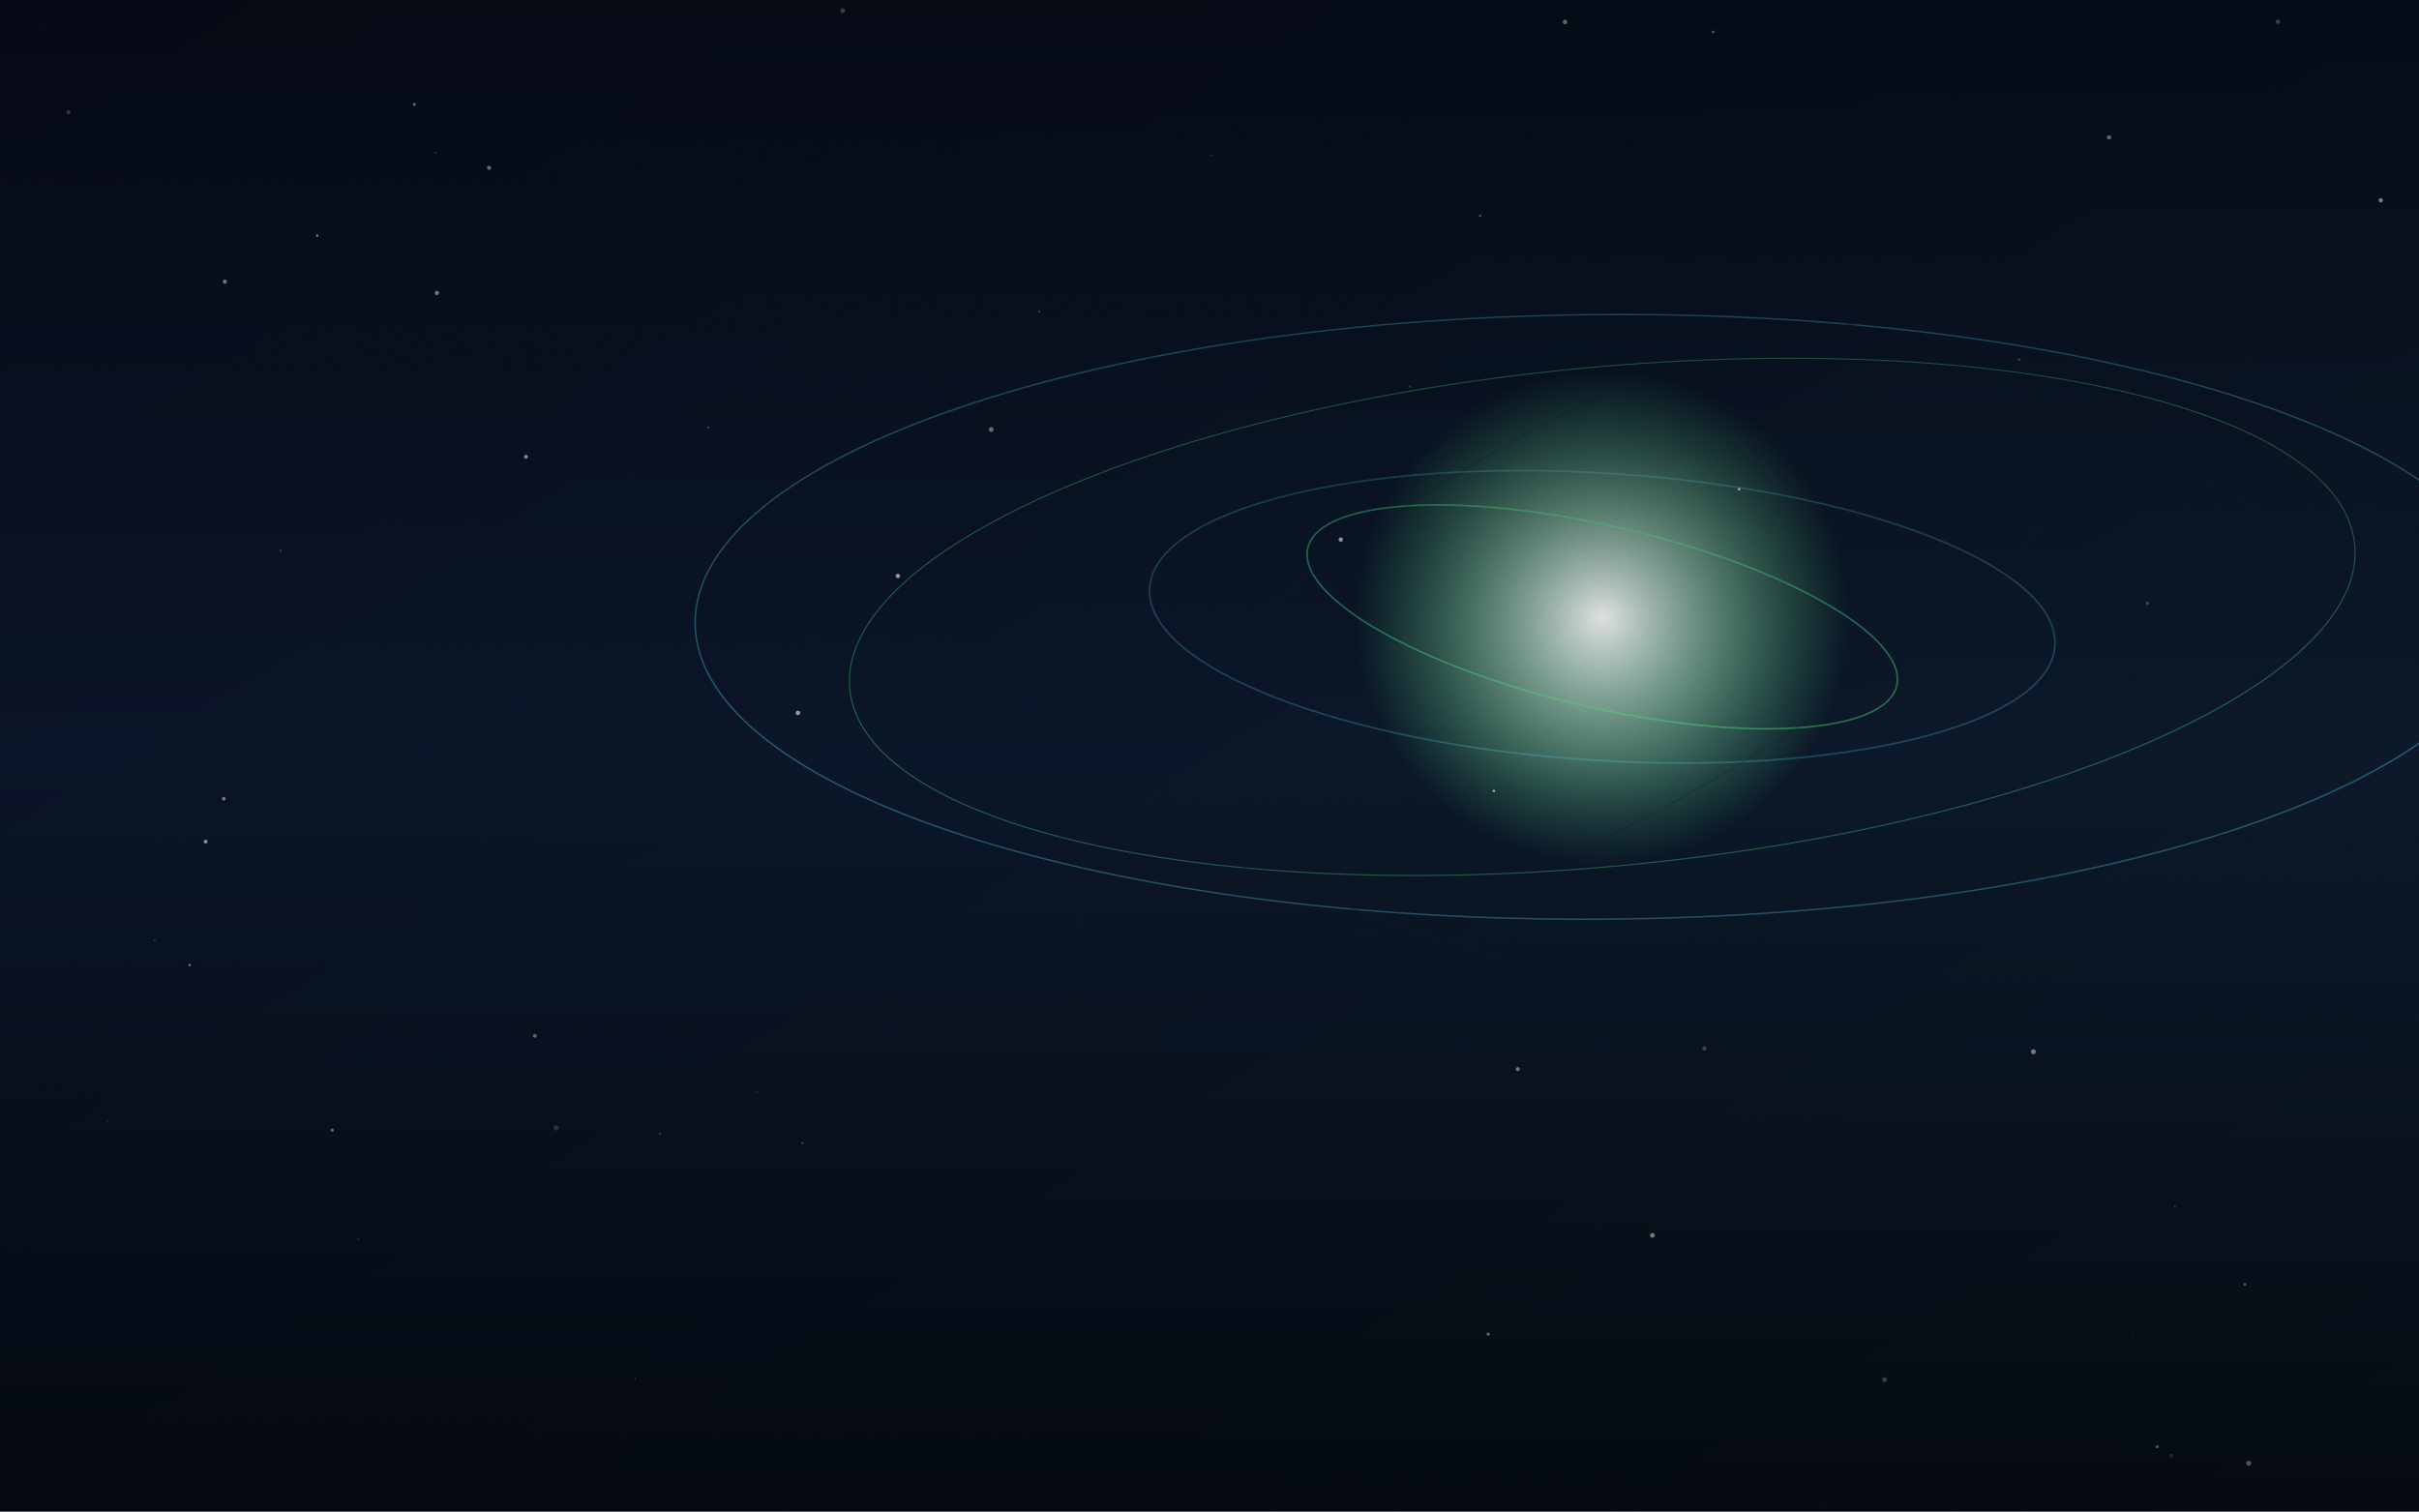
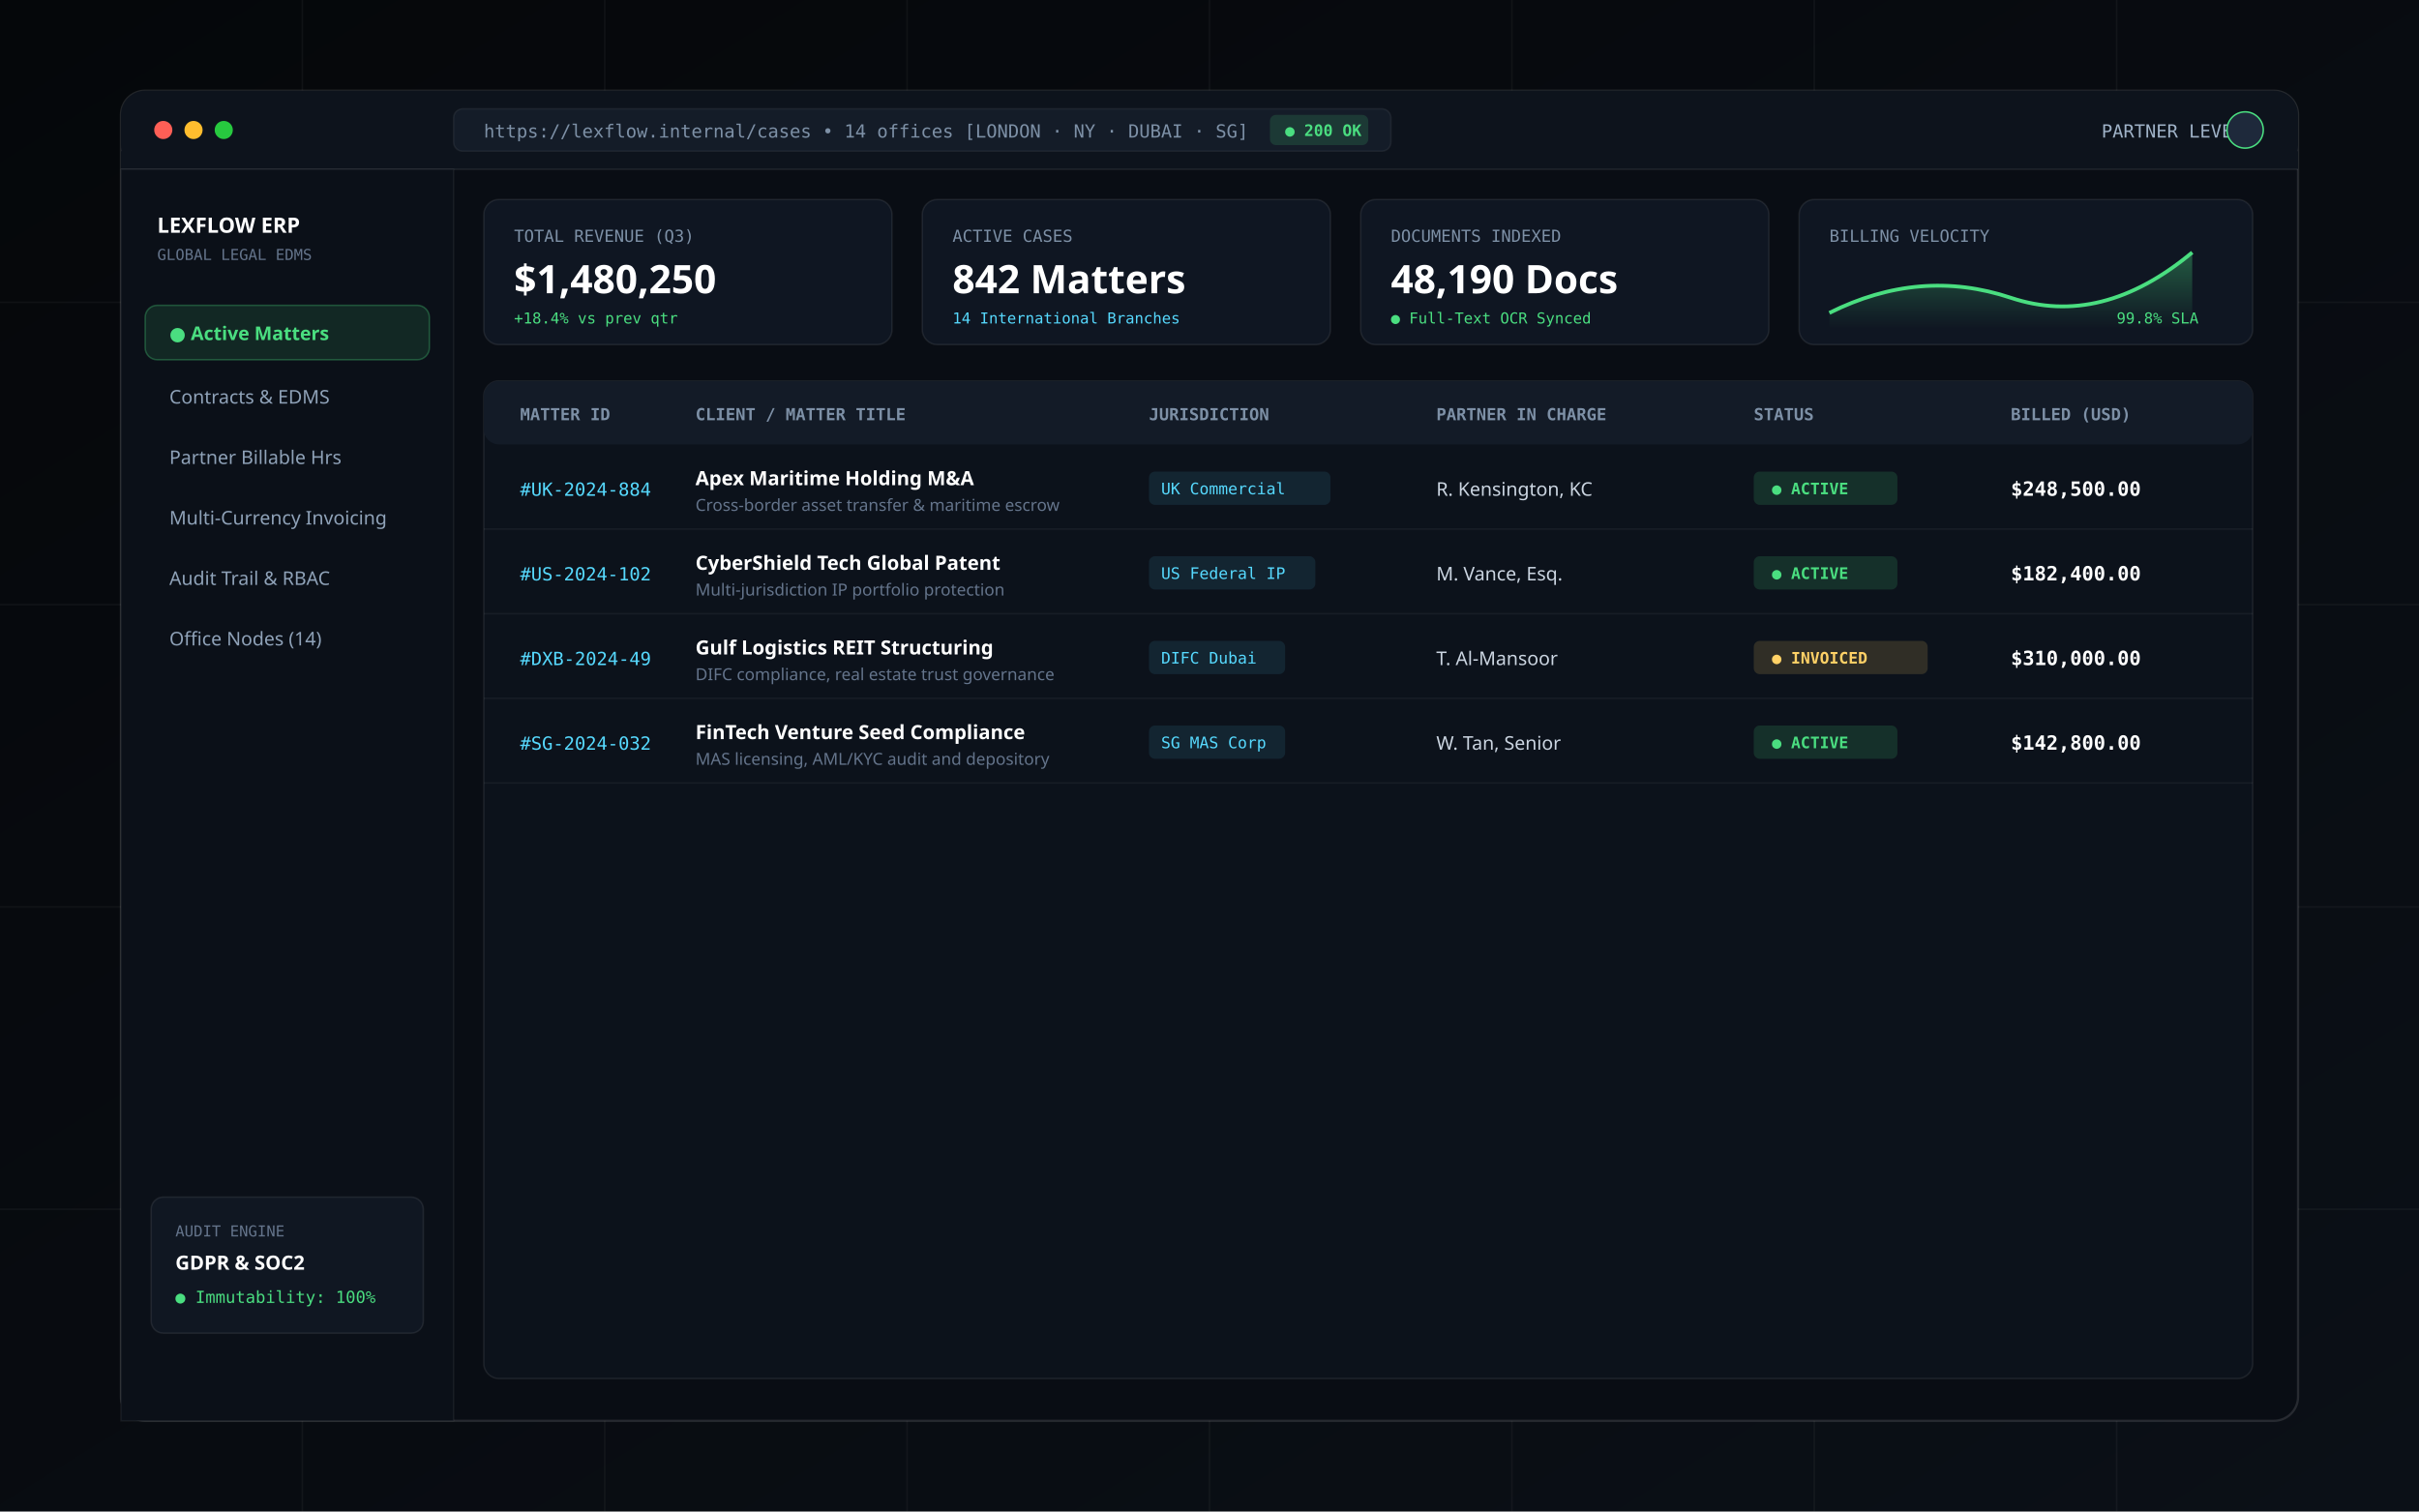
- <svg xmlns="http://www.w3.org/2000/svg" viewBox="0 0 1600 1000" width="1600" height="1000" role="img" aria-label="web-1 cover">
+ <svg xmlns="http://www.w3.org/2000/svg" viewBox="0 0 1600 1000" width="1600" height="1000">
  <defs>
    <linearGradient id="bg" x1="0" y1="0" x2="1" y2="1">
-       <stop offset="0" stop-color="#0a1224" />
-       <stop offset="1" stop-color="#0d1b2a" />
+       <stop offset="0%" stop-color="#05070a" />
+       <stop offset="100%" stop-color="#0b1017" />
    </linearGradient>
-     <radialGradient id="core">
-       <stop offset="0" stop-color="#ffffff" stop-opacity="0.95" />
-       <stop offset="1" stop-color="#4ade80" stop-opacity="0" />
-     </radialGradient>
-     <filter id="soft" x="-30%" y="-30%" width="160%" height="160%">
-       <feGaussianBlur stdDeviation="45" />
-     </filter>
-     <filter id="grain">
-       <feTurbulence type="fractalNoise" baseFrequency="0.9" numOctaves="3" stitchTiles="stitch" />
-       <feColorMatrix type="saturate" values="0" />
-     </filter>
-     <linearGradient id="vig" x1="0" y1="0" x2="0" y2="1">
-       <stop offset="0" stop-color="#000" stop-opacity="0.45" />
-       <stop offset="0.5" stop-color="#000" stop-opacity="0" />
-       <stop offset="1" stop-color="#000" stop-opacity="0.6" />
+     <linearGradient id="chartGreen" x1="0" y1="0" x2="0" y2="1">
+       <stop offset="0%" stop-color="#4ade80" stop-opacity="0.35" />
+       <stop offset="100%" stop-color="#4ade80" stop-opacity="0" />
+     </linearGradient>
+     <linearGradient id="accentGlow" x1="0" y1="0" x2="1" y2="0">
+       <stop offset="0%" stop-color="#4ade80" />
+       <stop offset="100%" stop-color="#56d9fe" />
    </linearGradient>
  </defs>
  <rect width="1600" height="1000" fill="url(#bg)" />
-   <circle cx="1059.79" cy="408.11" r="164.17" fill="url(#core)" />
-   <ellipse cx="1059.79" cy="408.11" rx="200" ry="60" fill="none" stroke="#4ade80" stroke-width="1.1" opacity="0.44" transform="rotate(13.15 1059.79 408.11)" />
-   <ellipse cx="1059.79" cy="408.11" rx="300" ry="95" fill="none" stroke="#56d9fe" stroke-width="1.14" opacity="0.24" transform="rotate(3.66 1059.79 408.11)" />
-   <ellipse cx="1059.79" cy="408.11" rx="400" ry="130" fill="none" stroke="#0d1b2a" stroke-width="0.71" opacity="0.33" transform="rotate(-29.9 1059.79 408.11)" />
-   <ellipse cx="1059.79" cy="408.11" rx="500" ry="165" fill="none" stroke="#4ade80" stroke-width="0.73" opacity="0.39" transform="rotate(-5.49 1059.79 408.11)" />
-   <ellipse cx="1059.79" cy="408.11" rx="600" ry="200" fill="none" stroke="#56d9fe" stroke-width="0.99" opacity="0.34" transform="rotate(-0.41 1059.79 408.11)" />
-   <ellipse cx="1059.79" cy="408.11" rx="700" ry="235" fill="none" stroke="#0d1b2a" stroke-width="1.07" opacity="0.39" transform="rotate(16.81 1059.79 408.11)" />
-   <circle cx="1052.98" cy="404.98" r="0.59" fill="#ffffff" opacity="0.67" />
-   <circle cx="353.77" cy="685.32" r="1.24" fill="#ffffff" opacity="0.45" />
-   <circle cx="1127.3" cy="693.64" r="1.46" fill="#ffffff" opacity="0.26" />
-   <circle cx="527.76" cy="471.65" r="1.48" fill="#ffffff" opacity="0.58" />
-   <circle cx="1058.14" cy="979.98" r="0.18" fill="#ffffff" opacity="0.66" />
-   <circle cx="136.02" cy="556.78" r="1.27" fill="#ffffff" opacity="0.55" />
-   <circle cx="458.93" cy="903.32" r="0.25" fill="#ffffff" opacity="0.58" />
-   <circle cx="593.91" cy="381.05" r="1.45" fill="#ffffff" opacity="0.63" />
-   <circle cx="1092.93" cy="817.29" r="1.56" fill="#ffffff" opacity="0.71" />
-   <circle cx="1246.48" cy="912.75" r="1.65" fill="#ffffff" opacity="0.39" />
-   <circle cx="71.29" cy="742.15" r="0.24" fill="#ffffff" opacity="0.59" />
-   <circle cx="1438.61" cy="798.11" r="0.61" fill="#ffffff" opacity="0.31" />
-   <circle cx="531.83" cy="765.84" r="0.31" fill="#ffffff" opacity="0.21" />
-   <circle cx="148.75" cy="186.37" r="1.37" fill="#ffffff" opacity="0.59" />
-   <circle cx="1336.04" cy="242.16" r="0.09" fill="#ffffff" opacity="0.46" />
-   <circle cx="886.82" cy="356.96" r="1.48" fill="#ffffff" opacity="0.59" />
-   <circle cx="984.34" cy="882.66" r="1.09" fill="#ffffff" opacity="0.67" />
-   <circle cx="1487.37" cy="968.07" r="1.7" fill="#ffffff" opacity="0.66" />
-   <circle cx="419.98" cy="912.18" r="0.42" fill="#ffffff" opacity="0.61" />
-   <circle cx="1037.21" cy="781.56" r="0.04" fill="#ffffff" opacity="0.27" />
-   <circle cx="436.44" cy="750.15" r="0.84" fill="#ffffff" opacity="0.19" />
-   <circle cx="655.63" cy="284.21" r="1.62" fill="#ffffff" opacity="0.45" />
-   <circle cx="1344.92" cy="695.85" r="1.66" fill="#ffffff" opacity="0.55" />
-   <circle cx="288.99" cy="193.83" r="1.4" fill="#ffffff" opacity="0.58" />
-   <circle cx="801.01" cy="102.85" r="0.67" fill="#ffffff" opacity="0.23" />
-   <circle cx="1436.11" cy="963.05" r="1.24" fill="#ffffff" opacity="0.3" />
-   <circle cx="102.17" cy="622.22" r="0.74" fill="#ffffff" opacity="0.17" />
-   <circle cx="463.63" cy="245.97" r="0.04" fill="#ffffff" opacity="0.59" />
-   <circle cx="557.4" cy="7.03" r="1.59" fill="#ffffff" opacity="0.36" />
-   <circle cx="1150.34" cy="323.68" r="0.89" fill="#ffffff" opacity="0.65" />
-   <circle cx="1420.4" cy="399.11" r="1.13" fill="#ffffff" opacity="0.21" />
-   <circle cx="1206.21" cy="994.21" r="0.24" fill="#ffffff" opacity="0.47" />
-   <circle cx="1447.71" cy="853.85" r="0.18" fill="#ffffff" opacity="0.18" />
-   <circle cx="367.87" cy="746.19" r="1.69" fill="#ffffff" opacity="0.21" />
-   <circle cx="219.71" cy="747.65" r="1.1" fill="#ffffff" opacity="0.51" />
-   <circle cx="1574.72" cy="132.51" r="1.41" fill="#ffffff" opacity="0.71" />
-   <circle cx="687.39" cy="206.17" r="0.63" fill="#ffffff" opacity="0.37" />
-   <circle cx="1335.6" cy="237.92" r="0.89" fill="#ffffff" opacity="0.26" />
-   <circle cx="45.29" cy="74.36" r="1.33" fill="#ffffff" opacity="0.29" />
-   <circle cx="1484.83" cy="849.8" r="0.95" fill="#ffffff" opacity="0.51" />
-   <circle cx="274.05" cy="69.06" r="0.96" fill="#ffffff" opacity="0.64" />
-   <circle cx="629.18" cy="592.53" r="0.02" fill="#ffffff" opacity="0.49" />
-   <circle cx="500.62" cy="722.47" r="0.68" fill="#ffffff" opacity="0.17" />
-   <circle cx="27.49" cy="19.12" r="0.17" fill="#ffffff" opacity="0.41" />
-   <circle cx="147.97" cy="528.42" r="1.17" fill="#ffffff" opacity="0.47" />
-   <circle cx="323.47" cy="111.03" r="1.36" fill="#ffffff" opacity="0.59" />
-   <circle cx="932.67" cy="255.77" r="0.67" fill="#ffffff" opacity="0.24" />
-   <circle cx="1003.91" cy="707.32" r="1.32" fill="#ffffff" opacity="0.56" />
-   <circle cx="237.1" cy="819.51" r="0.67" fill="#ffffff" opacity="0.22" />
-   <circle cx="102.61" cy="180.03" r="0.05" fill="#ffffff" opacity="0.66" />
-   <circle cx="1274.9" cy="954" r="0.29" fill="#ffffff" opacity="0.57" />
-   <circle cx="209.84" cy="155.87" r="0.76" fill="#ffffff" opacity="0.75" />
-   <circle cx="1372.66" cy="476.81" r="0.3" fill="#ffffff" opacity="0.17" />
-   <circle cx="614.55" cy="266.12" r="0.12" fill="#ffffff" opacity="0.72" />
-   <circle cx="288.14" cy="101.06" r="0.61" fill="#ffffff" opacity="0.27" />
-   <circle cx="468.3" cy="282.9" r="0.69" fill="#ffffff" opacity="0.31" />
-   <circle cx="125.49" cy="638.46" r="0.74" fill="#ffffff" opacity="0.57" />
-   <circle cx="988.09" cy="523.27" r="0.78" fill="#ffffff" opacity="0.68" />
-   <circle cx="347.91" cy="302.17" r="1.31" fill="#ffffff" opacity="0.59" />
-   <circle cx="1394.99" cy="90.89" r="1.46" fill="#ffffff" opacity="0.57" />
-   <circle cx="1506.7" cy="14.45" r="1.46" fill="#ffffff" opacity="0.38" />
-   <circle cx="185.51" cy="364.23" r="0.4" fill="#ffffff" opacity="0.68" />
-   <circle cx="487.79" cy="348.89" r="0.12" fill="#ffffff" opacity="0.58" />
-   <circle cx="978.93" cy="142.81" r="0.73" fill="#ffffff" opacity="0.53" />
-   <circle cx="1224.46" cy="670.15" r="0.23" fill="#ffffff" opacity="0.34" />
-   <circle cx="530.81" cy="756.28" r="0.64" fill="#ffffff" opacity="0.42" />
-   <circle cx="1410.35" cy="883.16" r="0.54" fill="#ffffff" opacity="0.16" />
-   <circle cx="1426.84" cy="957.15" r="1" fill="#ffffff" opacity="0.68" />
-   <circle cx="1035.1" cy="14.55" r="1.54" fill="#ffffff" opacity="0.65" />
-   <circle cx="1133.13" cy="21.1" r="0.88" fill="#ffffff" opacity="0.61" />
-   <rect width="1600" height="1000" fill="url(#vig)" />
-   <rect width="1600" height="1000" filter="url(#grain)" opacity="0.09" style="mix-blend-mode:overlay" />
+   <g opacity="0.04" stroke="#ffffff" stroke-width="1">
+     <path d="M0,200 H1600 M0,400 H1600 M0,600 H1600 M0,800 H1600 M200,0 V1000 M400,0 V1000 M600,0 V1000 M800,0 V1000 M1000,0 V1000 M1200,0 V1000 M1400,0 V1000" />
+   </g>
+   <g transform="translate(80, 60)">
+     <rect width="1440" height="880" rx="16" fill="#090d14" stroke="rgba(255,255,255,0.12)" stroke-width="1.5" />
+     <rect width="1440" height="52" rx="16" fill="#0d131c" />
+     <rect y="40" width="1440" height="12" fill="#0d131c" />
+     <line x1="0" y1="52" x2="1440" y2="52" stroke="rgba(255,255,255,0.08)" stroke-width="1" />
+     <circle cx="28" cy="26" r="6" fill="#ff5f56" />
+     <circle cx="48" cy="26" r="6" fill="#ffbd2e" />
+     <circle cx="68" cy="26" r="6" fill="#27c93f" />
+     <rect x="220" y="12" width="620" height="28" rx="6" fill="#141c28" stroke="rgba(255,255,255,0.06)" />
+     <text x="240" y="31" font-family="monospace" font-size="12" fill="#7d90a6">https://lexflow.internal/cases • 14 offices [LONDON · NY · DUBAI · SG]</text>
+     <rect x="760" y="16" width="65" height="20" rx="4" fill="rgba(74,222,128,0.15)" />
+     <text x="770" y="30" font-family="monospace" font-size="10.5" font-weight="bold" fill="#4ade80">● 200 OK</text>
+     <text x="1310" y="31" font-family="monospace" font-size="12" fill="#9fb2c7">PARTNER LEVEL</text>
+     <circle cx="1405" cy="26" r="12" fill="#1e293b" stroke="#4ade80" />
+     <g transform="translate(0, 52)">
+       <rect width="220" height="828" fill="#0b1018" stroke="rgba(255,255,255,0.06)" stroke-width="1" />
+       <text x="24" y="42" font-family="sans-serif" font-weight="bold" font-size="14" fill="#ffffff">LEXFLOW ERP</text>
+       <text x="24" y="60" font-family="monospace" font-size="10" fill="#64748b">GLOBAL LEGAL EDMS</text>
+       <g transform="translate(16, 90)">
+         <rect width="188" height="36" rx="8" fill="rgba(74,222,128,0.12)" stroke="rgba(74,222,128,0.3)" />
+         <text x="16" y="23" font-family="sans-serif" font-size="12.5" font-weight="bold" fill="#4ade80">● Active Matters</text>
+         <text x="16" y="65" font-family="sans-serif" font-size="12.5" fill="#8fa2b8">Contracts &amp; EDMS</text>
+         <text x="16" y="105" font-family="sans-serif" font-size="12.5" fill="#8fa2b8">Partner Billable Hrs</text>
+         <text x="16" y="145" font-family="sans-serif" font-size="12.5" fill="#8fa2b8">Multi-Currency Invoicing</text>
+         <text x="16" y="185" font-family="sans-serif" font-size="12.5" fill="#8fa2b8">Audit Trail &amp; RBAC</text>
+         <text x="16" y="225" font-family="sans-serif" font-size="12.5" fill="#8fa2b8">Office Nodes (14)</text>
+       </g>
+       <g transform="translate(20, 680)">
+         <rect width="180" height="90" rx="8" fill="#101722" stroke="rgba(255,255,255,0.08)" />
+         <text x="16" y="26" font-family="monospace" font-size="10" fill="#64748b">AUDIT ENGINE</text>
+         <text x="16" y="48" font-family="sans-serif" font-size="13" font-weight="bold" fill="#ffffff">GDPR &amp; SOC2</text>
+         <text x="16" y="70" font-family="monospace" font-size="11" fill="#4ade80">● Immutability: 100%</text>
+       </g>
+     </g>
+     <g transform="translate(240, 72)">
+       <g>
+         <rect width="270" height="96" rx="10" fill="#0f1622" stroke="rgba(255,255,255,0.08)" />
+         <text x="20" y="28" font-family="monospace" font-size="11" fill="#7d90a6">TOTAL REVENUE (Q3)</text>
+         <text x="20" y="62" font-family="sans-serif" font-size="26" font-weight="bold" fill="#ffffff">$1,480,250</text>
+         <text x="20" y="82" font-family="monospace" font-size="10" fill="#4ade80">+18.4% vs prev qtr</text>
+       </g>
+       <g transform="translate(290, 0)">
+         <rect width="270" height="96" rx="10" fill="#0f1622" stroke="rgba(255,255,255,0.08)" />
+         <text x="20" y="28" font-family="monospace" font-size="11" fill="#7d90a6">ACTIVE CASES</text>
+         <text x="20" y="62" font-family="sans-serif" font-size="26" font-weight="bold" fill="#ffffff">842 Matters</text>
+         <text x="20" y="82" font-family="monospace" font-size="10" fill="#56d9fe">14 International Branches</text>
+       </g>
+       <g transform="translate(580, 0)">
+         <rect width="270" height="96" rx="10" fill="#0f1622" stroke="rgba(255,255,255,0.08)" />
+         <text x="20" y="28" font-family="monospace" font-size="11" fill="#7d90a6">DOCUMENTS INDEXED</text>
+         <text x="20" y="62" font-family="sans-serif" font-size="26" font-weight="bold" fill="#ffffff">48,190 Docs</text>
+         <text x="20" y="82" font-family="monospace" font-size="10" fill="#4ade80">● Full-Text OCR Synced</text>
+       </g>
+       <g transform="translate(870, 0)">
+         <rect width="300" height="96" rx="10" fill="#0f1622" stroke="rgba(255,255,255,0.08)" />
+         <text x="20" y="28" font-family="monospace" font-size="11" fill="#7d90a6">BILLING VELOCITY</text>
+         <path d="M20,75 Q 80,45 140,65 T 260,35 L 260,85 L 20,85 Z" fill="url(#chartGreen)" />
+         <path d="M20,75 Q 80,45 140,65 T 260,35" fill="none" stroke="#4ade80" stroke-width="2.5" />
+         <text x="210" y="82" font-family="monospace" font-size="10" fill="#4ade80">99.8% SLA</text>
+       </g>
+       <g transform="translate(0, 120)">
+         <rect width="1170" height="660" rx="10" fill="#0c121b" stroke="rgba(255,255,255,0.08)" />
+         <rect width="1170" height="42" rx="10" fill="#131b27" />
+         <text x="24" y="26" font-family="monospace" font-size="11" font-weight="bold" fill="#7d90a6">MATTER ID</text>
+         <text x="140" y="26" font-family="monospace" font-size="11" font-weight="bold" fill="#7d90a6">CLIENT / MATTER TITLE</text>
+         <text x="440" y="26" font-family="monospace" font-size="11" font-weight="bold" fill="#7d90a6">JURISDICTION</text>
+         <text x="630" y="26" font-family="monospace" font-size="11" font-weight="bold" fill="#7d90a6">PARTNER IN CHARGE</text>
+         <text x="840" y="26" font-family="monospace" font-size="11" font-weight="bold" fill="#7d90a6">STATUS</text>
+         <text x="1010" y="26" font-family="monospace" font-size="11" font-weight="bold" fill="#7d90a6">BILLED (USD)</text>
+         <g transform="translate(0, 42)">
+           <line x1="0" y1="56" x2="1170" y2="56" stroke="rgba(255,255,255,0.05)" />
+           <text x="24" y="34" font-family="monospace" font-size="12" fill="#56d9fe">#UK-2024-884</text>
+           <text x="140" y="27" font-family="sans-serif" font-size="13" font-weight="600" fill="#ffffff">Apex Maritime Holding M&amp;A</text>
+           <text x="140" y="44" font-family="sans-serif" font-size="11" fill="#64748b">Cross-border asset transfer &amp; maritime escrow</text>
+           <rect x="440" y="18" width="120" height="22" rx="4" fill="rgba(86,217,254,0.1)" />
+           <text x="448" y="33" font-family="monospace" font-size="10.5" fill="#56d9fe">UK Commercial</text>
+           <text x="630" y="34" font-family="sans-serif" font-size="12.5" fill="#cbd5e1">R. Kensington, KC</text>
+           <rect x="840" y="18" width="95" height="22" rx="4" fill="rgba(74,222,128,0.15)" />
+           <text x="852" y="33" font-family="monospace" font-size="10.5" font-weight="bold" fill="#4ade80">● ACTIVE</text>
+           <text x="1010" y="34" font-family="monospace" font-size="13" font-weight="bold" fill="#ffffff">$248,500.00</text>
+         </g>
+         <g transform="translate(0, 98)">
+           <line x1="0" y1="56" x2="1170" y2="56" stroke="rgba(255,255,255,0.05)" />
+           <text x="24" y="34" font-family="monospace" font-size="12" fill="#56d9fe">#US-2024-102</text>
+           <text x="140" y="27" font-family="sans-serif" font-size="13" font-weight="600" fill="#ffffff">CyberShield Tech Global Patent</text>
+           <text x="140" y="44" font-family="sans-serif" font-size="11" fill="#64748b">Multi-jurisdiction IP portfolio protection</text>
+           <rect x="440" y="18" width="110" height="22" rx="4" fill="rgba(86,217,254,0.1)" />
+           <text x="448" y="33" font-family="monospace" font-size="10.5" fill="#56d9fe">US Federal IP</text>
+           <text x="630" y="34" font-family="sans-serif" font-size="12.5" fill="#cbd5e1">M. Vance, Esq.</text>
+           <rect x="840" y="18" width="95" height="22" rx="4" fill="rgba(74,222,128,0.15)" />
+           <text x="852" y="33" font-family="monospace" font-size="10.5" font-weight="bold" fill="#4ade80">● ACTIVE</text>
+           <text x="1010" y="34" font-family="monospace" font-size="13" font-weight="bold" fill="#ffffff">$182,400.00</text>
+         </g>
+         <g transform="translate(0, 154)">
+           <line x1="0" y1="56" x2="1170" y2="56" stroke="rgba(255,255,255,0.05)" />
+           <text x="24" y="34" font-family="monospace" font-size="12" fill="#56d9fe">#DXB-2024-49</text>
+           <text x="140" y="27" font-family="sans-serif" font-size="13" font-weight="600" fill="#ffffff">Gulf Logistics REIT Structuring</text>
+           <text x="140" y="44" font-family="sans-serif" font-size="11" fill="#64748b">DIFC compliance, real estate trust governance</text>
+           <rect x="440" y="18" width="90" height="22" rx="4" fill="rgba(86,217,254,0.1)" />
+           <text x="448" y="33" font-family="monospace" font-size="10.5" fill="#56d9fe">DIFC Dubai</text>
+           <text x="630" y="34" font-family="sans-serif" font-size="12.5" fill="#cbd5e1">T. Al-Mansoor</text>
+           <rect x="840" y="18" width="115" height="22" rx="4" fill="rgba(255,209,102,0.15)" />
+           <text x="852" y="33" font-family="monospace" font-size="10.5" font-weight="bold" fill="#ffd166">● INVOICED</text>
+           <text x="1010" y="34" font-family="monospace" font-size="13" font-weight="bold" fill="#ffffff">$310,000.00</text>
+         </g>
+         <g transform="translate(0, 210)">
+           <line x1="0" y1="56" x2="1170" y2="56" stroke="rgba(255,255,255,0.05)" />
+           <text x="24" y="34" font-family="monospace" font-size="12" fill="#56d9fe">#SG-2024-032</text>
+           <text x="140" y="27" font-family="sans-serif" font-size="13" font-weight="600" fill="#ffffff">FinTech Venture Seed Compliance</text>
+           <text x="140" y="44" font-family="sans-serif" font-size="11" fill="#64748b">MAS licensing, AML/KYC audit and depository</text>
+           <rect x="440" y="18" width="90" height="22" rx="4" fill="rgba(86,217,254,0.1)" />
+           <text x="448" y="33" font-family="monospace" font-size="10.5" fill="#56d9fe">SG MAS Corp</text>
+           <text x="630" y="34" font-family="sans-serif" font-size="12.5" fill="#cbd5e1">W. Tan, Senior</text>
+           <rect x="840" y="18" width="95" height="22" rx="4" fill="rgba(74,222,128,0.15)" />
+           <text x="852" y="33" font-family="monospace" font-size="10.5" font-weight="bold" fill="#4ade80">● ACTIVE</text>
+           <text x="1010" y="34" font-family="monospace" font-size="13" font-weight="bold" fill="#ffffff">$142,800.00</text>
+         </g>
+       </g>
+     </g>
+   </g>
</svg>
